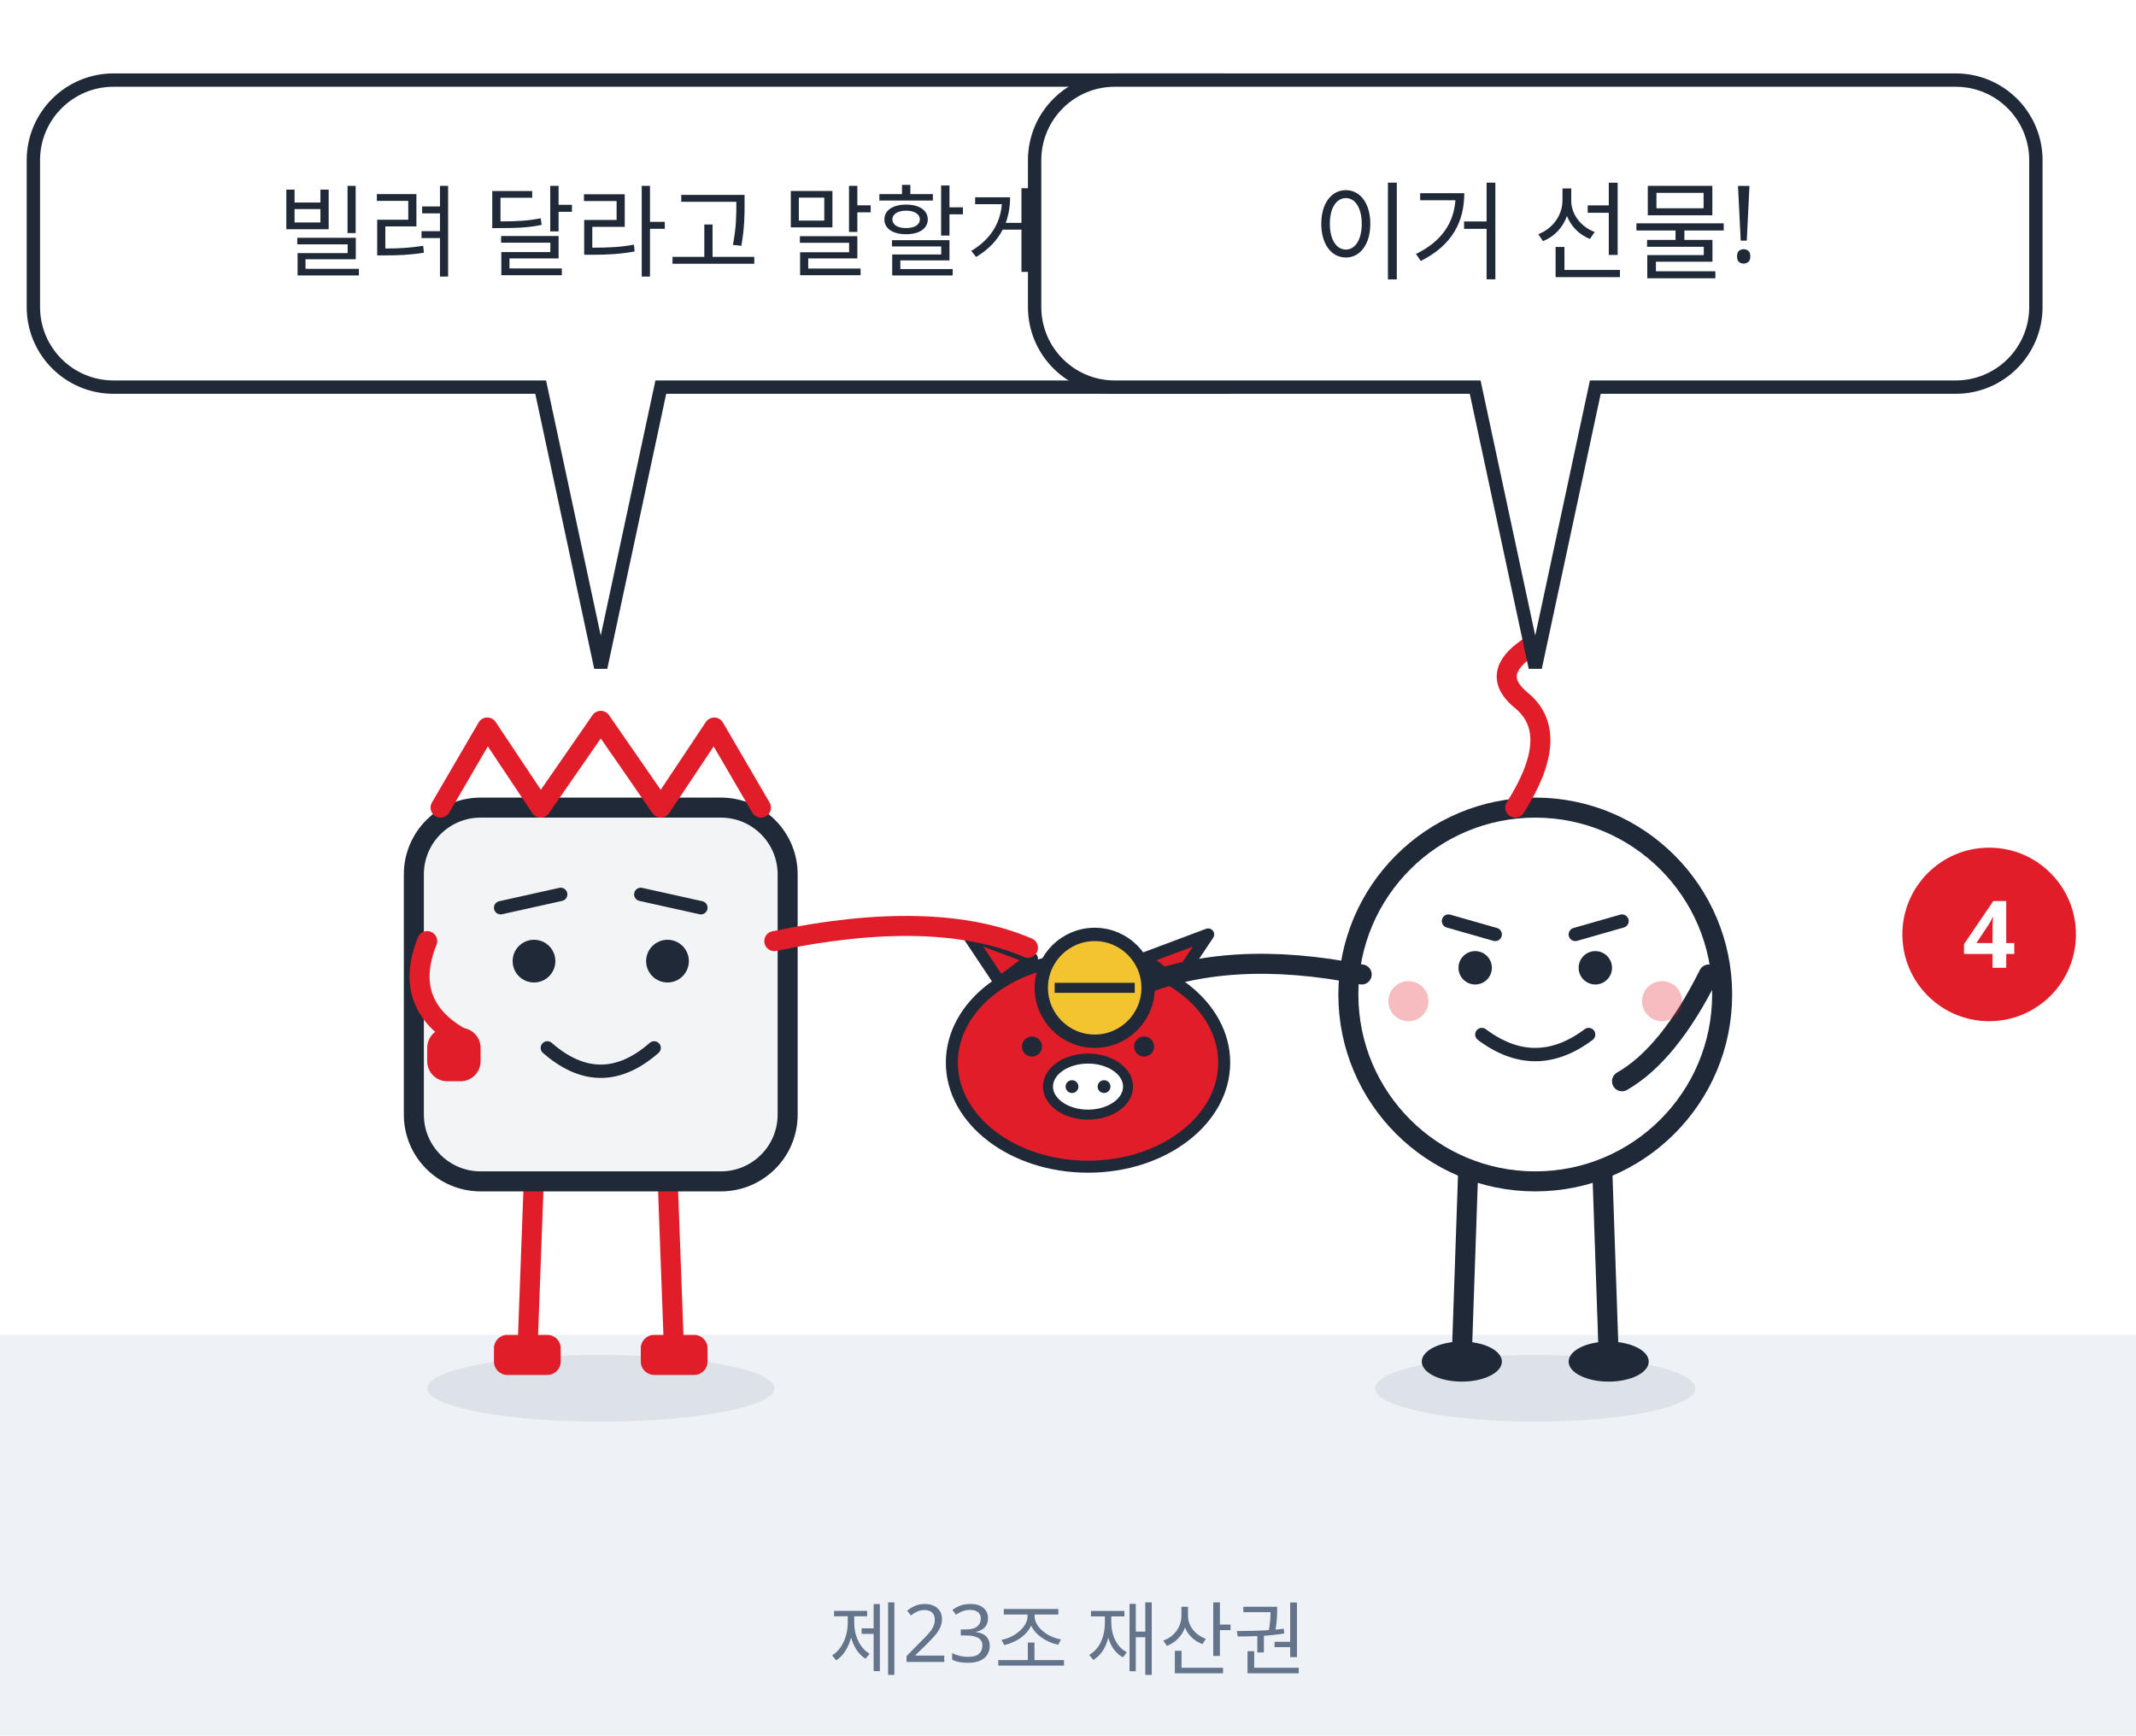
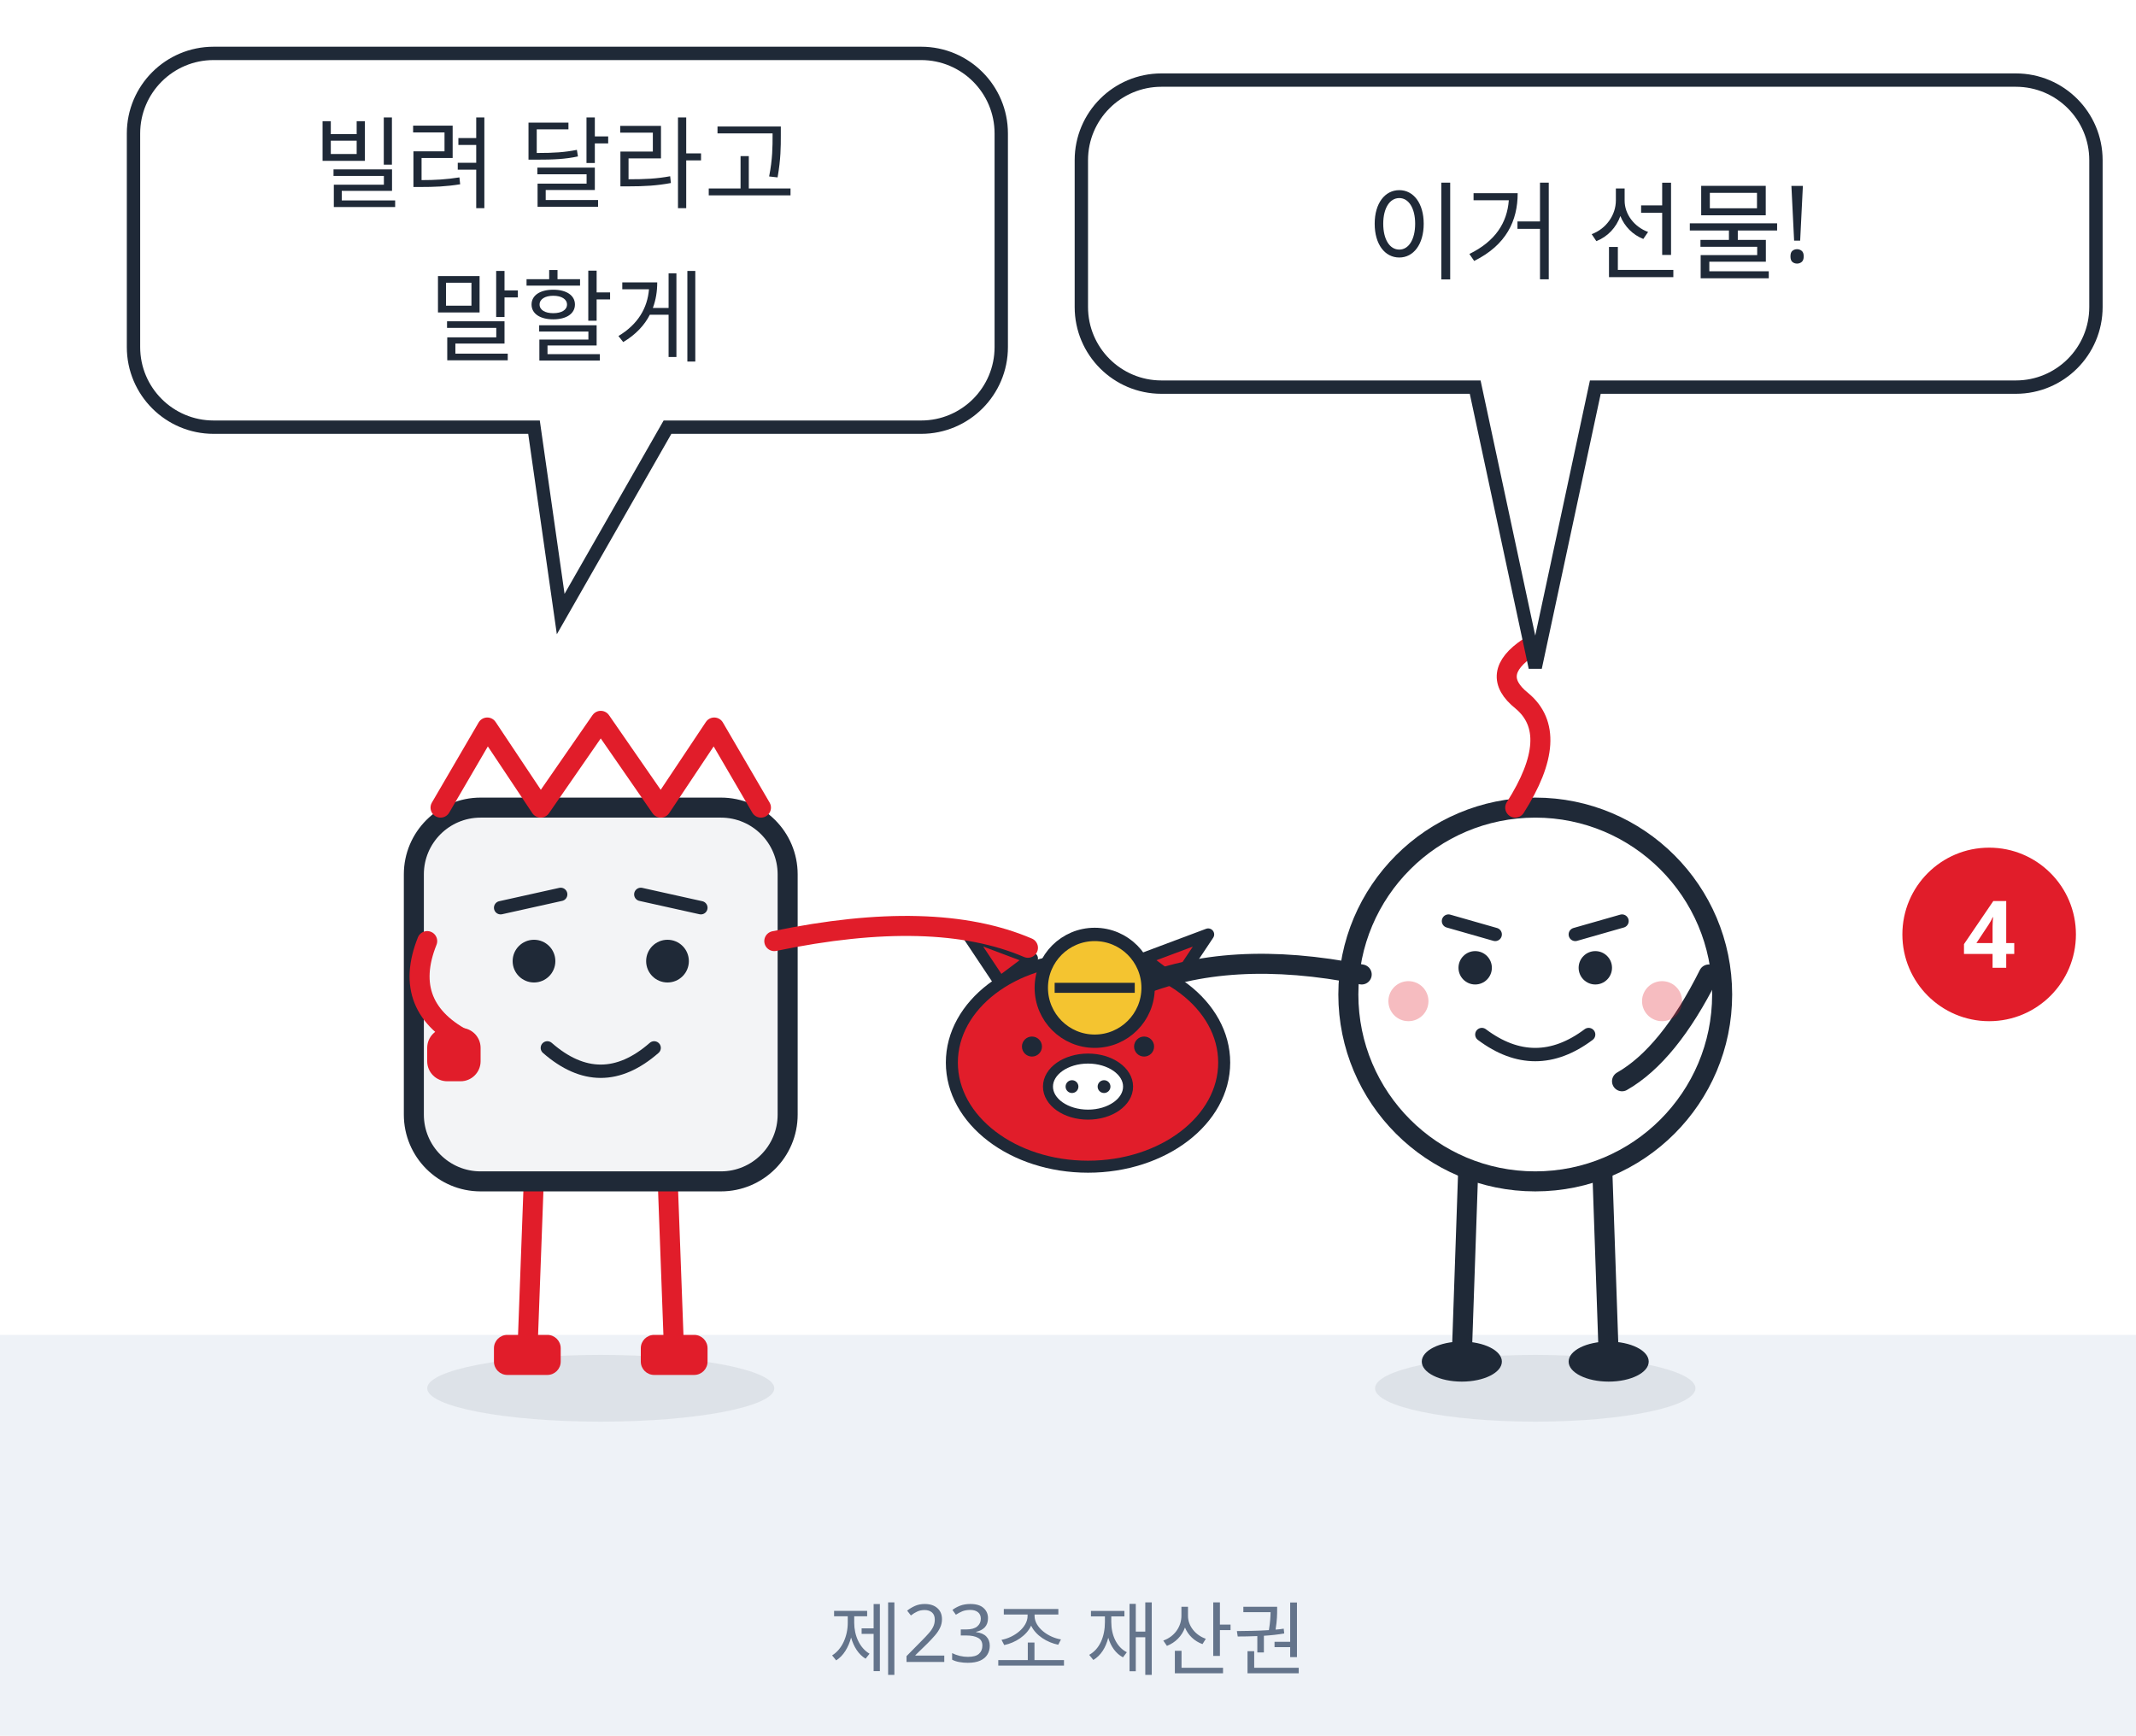
<svg xmlns="http://www.w3.org/2000/svg" viewBox="0 0 320 260" role="img" aria-label="네모가 저금통을 돌려주며 빌려 달라고 말하겠다고 하고 동그라미가 동전 하나를 선물하는 장면">
  <rect width="320" height="260" fill="#ffffff" />
  <rect y="200" width="320" height="60" fill="#eef2f7" />
  <circle cx="298" cy="140" r="13" fill="#e11d2a" />
  <text x="298" y="145" text-anchor="middle" font-family="'Pretendard', sans-serif" font-size="14" font-weight="bold" fill="#ffffff">4</text>
  <g transform="translate(163,182) scale(0.6)">
    <ellipse cx="0" cy="-38" rx="34" ry="26" fill="#e11d2a" stroke="#1f2937" stroke-width="3" />
    <path d="M -22,-58 L -30,-70 L -14,-64 Z" fill="#e11d2a" stroke="#1f2937" stroke-width="3" stroke-linejoin="round" />
    <path d="M 22,-58 L 30,-70 L 14,-64 Z" fill="#e11d2a" stroke="#1f2937" stroke-width="3" stroke-linejoin="round" />
    <ellipse cx="0" cy="-32" rx="10" ry="7" fill="#ffffff" stroke="#1f2937" stroke-width="2.5" />
    <circle cx="-4" cy="-32" r="1.6" fill="#1f2937" />
    <circle cx="4" cy="-32" r="1.6" fill="#1f2937" />
    <circle cx="-14" cy="-42" r="2.5" fill="#1f2937" />
    <circle cx="14" cy="-42" r="2.5" fill="#1f2937" />
    <rect x="-8" y="-64" width="16" height="4" rx="2" fill="#1f2937" />
  </g>
  <g transform="translate(90,206)">
    <ellipse cx="0" cy="2" rx="26" ry="5" fill="#1f2937" opacity="0.08" />
    <line x1="-10" y1="-30" x2="-11" y2="-3" stroke="#e11d2a" stroke-width="3" stroke-linecap="round" />
    <line x1="10" y1="-30" x2="11" y2="-3" stroke="#e11d2a" stroke-width="3" stroke-linecap="round" />
    <rect x="-16" y="-6" width="10" height="6" rx="2" fill="#e11d2a" />
    <rect x="6" y="-6" width="10" height="6" rx="2" fill="#e11d2a" />
    <rect x="-28" y="-85" width="56" height="56" rx="10" fill="#f3f4f6" stroke="#1f2937" stroke-width="3" />
    <polyline points="-24,-85 -17,-97 -9,-85 0,-98 9,-85 17,-97 24,-85" fill="none" stroke="#e11d2a" stroke-width="3" stroke-linejoin="round" stroke-linecap="round" />
    <path d="M -26,-65 Q -30,-55 -20,-50" stroke="#e11d2a" stroke-width="3" stroke-linecap="round" fill="none" />
    <rect x="-26" y="-52" width="8" height="8" rx="3" fill="#e11d2a" />
    <path d="M 26,-65 Q 50,-70 64,-64" stroke="#e11d2a" stroke-width="3" stroke-linecap="round" fill="none" />
    <circle cx="-10" cy="-62" r="3.2" fill="#1f2937" />
    <circle cx="10" cy="-62" r="3.2" fill="#1f2937" />
    <line x1="-15" y1="-70" x2="-6" y2="-72" stroke="#1f2937" stroke-width="2" stroke-linecap="round" />
    <line x1="6" y1="-72" x2="15" y2="-70" stroke="#1f2937" stroke-width="2" stroke-linecap="round" />
    <path d="M -8,-49 Q 0,-42 8,-49" stroke="#1f2937" stroke-width="2" stroke-linecap="round" fill="none" />
  </g>
  <g transform="translate(230,206)">
    <ellipse cx="0" cy="2" rx="24" ry="5" fill="#1f2937" opacity="0.08" />
    <line x1="-10" y1="-32" x2="-11" y2="-3" stroke="#1f2937" stroke-width="3" stroke-linecap="round" />
    <line x1="10" y1="-32" x2="11" y2="-3" stroke="#1f2937" stroke-width="3" stroke-linecap="round" />
    <ellipse cx="-11" cy="-2" rx="6" ry="3" fill="#1f2937" />
    <ellipse cx="11" cy="-2" rx="6" ry="3" fill="#1f2937" />
    <circle cx="0" cy="-57" r="28" fill="#ffffff" stroke="#1f2937" stroke-width="3" />
    <path d="M -3,-85 Q 4,-96 -2,-101 Q -7,-105 -1,-109" stroke="#e11d2a" stroke-width="3" stroke-linecap="round" fill="none" />
    <path d="M -26,-60 Q -46,-64 -60,-58" stroke="#1f2937" stroke-width="3" stroke-linecap="round" fill="none" />
    <circle cx="-66" cy="-58" r="8" fill="#f4c430" stroke="#1f2937" stroke-width="2" />
    <line x1="-72" y1="-58" x2="-60" y2="-58" stroke="#1f2937" stroke-width="1.5" />
    <path d="M 26,-60 Q 20,-48 13,-44" stroke="#1f2937" stroke-width="3" stroke-linecap="round" fill="none" />
    <circle cx="-19" cy="-56" r="3" fill="#e11d2a" opacity="0.3" />
    <circle cx="19" cy="-56" r="3" fill="#e11d2a" opacity="0.3" />
    <circle cx="-9" cy="-61" r="2.5" fill="#1f2937" />
    <circle cx="9" cy="-61" r="2.5" fill="#1f2937" />
    <line x1="-13" y1="-68" x2="-6" y2="-66" stroke="#1f2937" stroke-width="2" stroke-linecap="round" />
    <line x1="6" y1="-66" x2="13" y2="-68" stroke="#1f2937" stroke-width="2" stroke-linecap="round" />
    <path d="M -8,-51 Q 0,-45 8,-51" stroke="#1f2937" stroke-width="2" stroke-linecap="round" fill="none" />
  </g>
-   <path d="M 17,12 H 183 A12,12 0 0 1 195,24 V 46 A12,12 0 0 1 183,58 H 99 L 90,100 L 81,58 H 17 A12,12 0 0 1 5,46 V 24 A12,12 0 0 1 17,12 Z" fill="#ffffff" stroke="#1f2937" stroke-width="2" />
-   <text x="100" y="35" text-anchor="middle" dominant-baseline="middle" font-family="'Pretendard', sans-serif" font-size="15" fill="#1f2937">빌려 달라고 말할게</text>
-   <path d="M 167,12 H 293 A12,12 0 0 1 305,24 V 46 A12,12 0 0 1 293,58 H 239 L 230,100 L 221,58 H 167 A12,12 0 0 1 155,46 V 24 A12,12 0 0 1 167,12 Z" fill="#ffffff" stroke="#1f2937" stroke-width="2" />
-   <text x="230" y="35" text-anchor="middle" dominant-baseline="middle" font-family="'Pretendard', sans-serif" font-size="16" fill="#1f2937">이거 선물!</text>
+   <path d="M 32,8 H 138 A12,12 0 0 1 150,20 V 52 A12,12 0 0 1 138,64 H 100 L 84,92 L 80,64 H 32 A12,12 0 0 1 20,52 V 20 A12,12 0 0 1 32,8 Z" fill="#ffffff" stroke="#1f2937" stroke-width="2" />
+   <text x="85" text-anchor="middle" font-family="'Pretendard', sans-serif" font-size="15" fill="#1f2937">
+     <tspan x="85" y="30">빌려 달라고</tspan>
+     <tspan x="85" y="53">말할게</tspan>
+   </text>
+   <path d="M 174,12 H 302 A12,12 0 0 1 314,24 V 46 A12,12 0 0 1 302,58 H 239 L 230,100 L 221,58 H 174 A12,12 0 0 1 162,46 V 24 A12,12 0 0 1 174,12 Z" fill="#ffffff" stroke="#1f2937" stroke-width="2" />
+   <text x="238" y="35" text-anchor="middle" dominant-baseline="middle" font-family="'Pretendard', sans-serif" font-size="16" fill="#1f2937">이거 선물!</text>
  <text x="160" y="250" text-anchor="middle" font-family="'Pretendard', sans-serif" font-size="12" fill="#64748b">제23조 재산권</text>
</svg>
